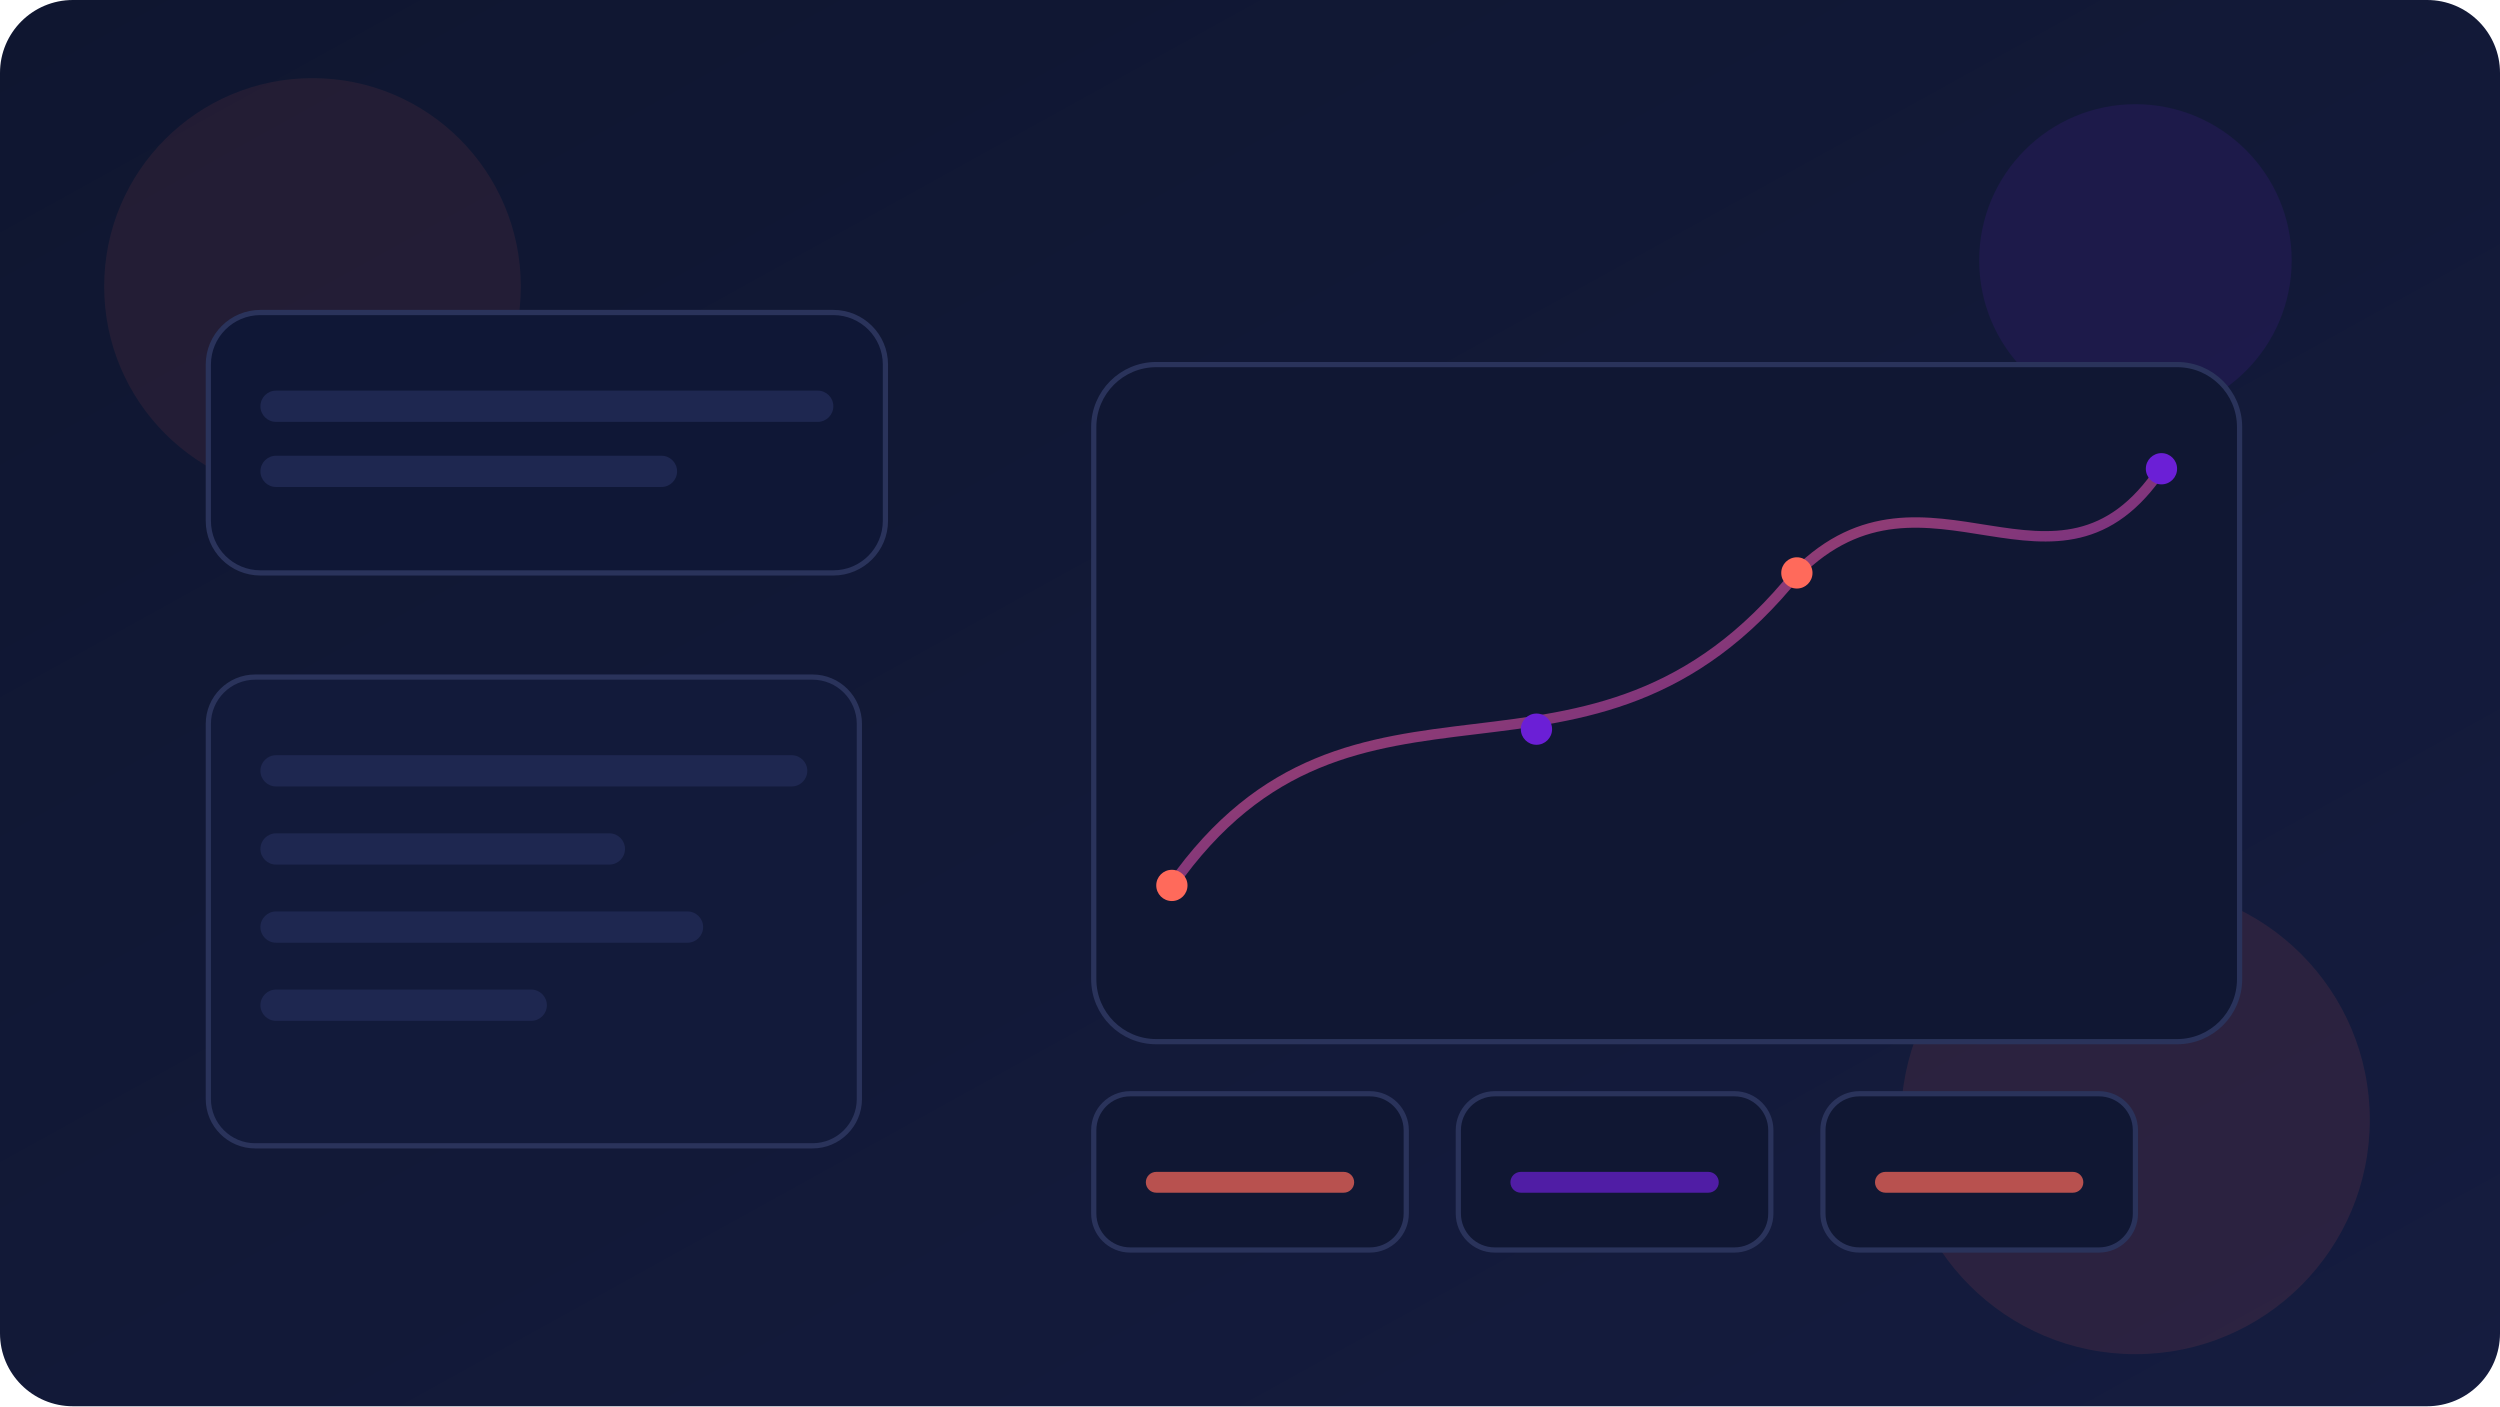
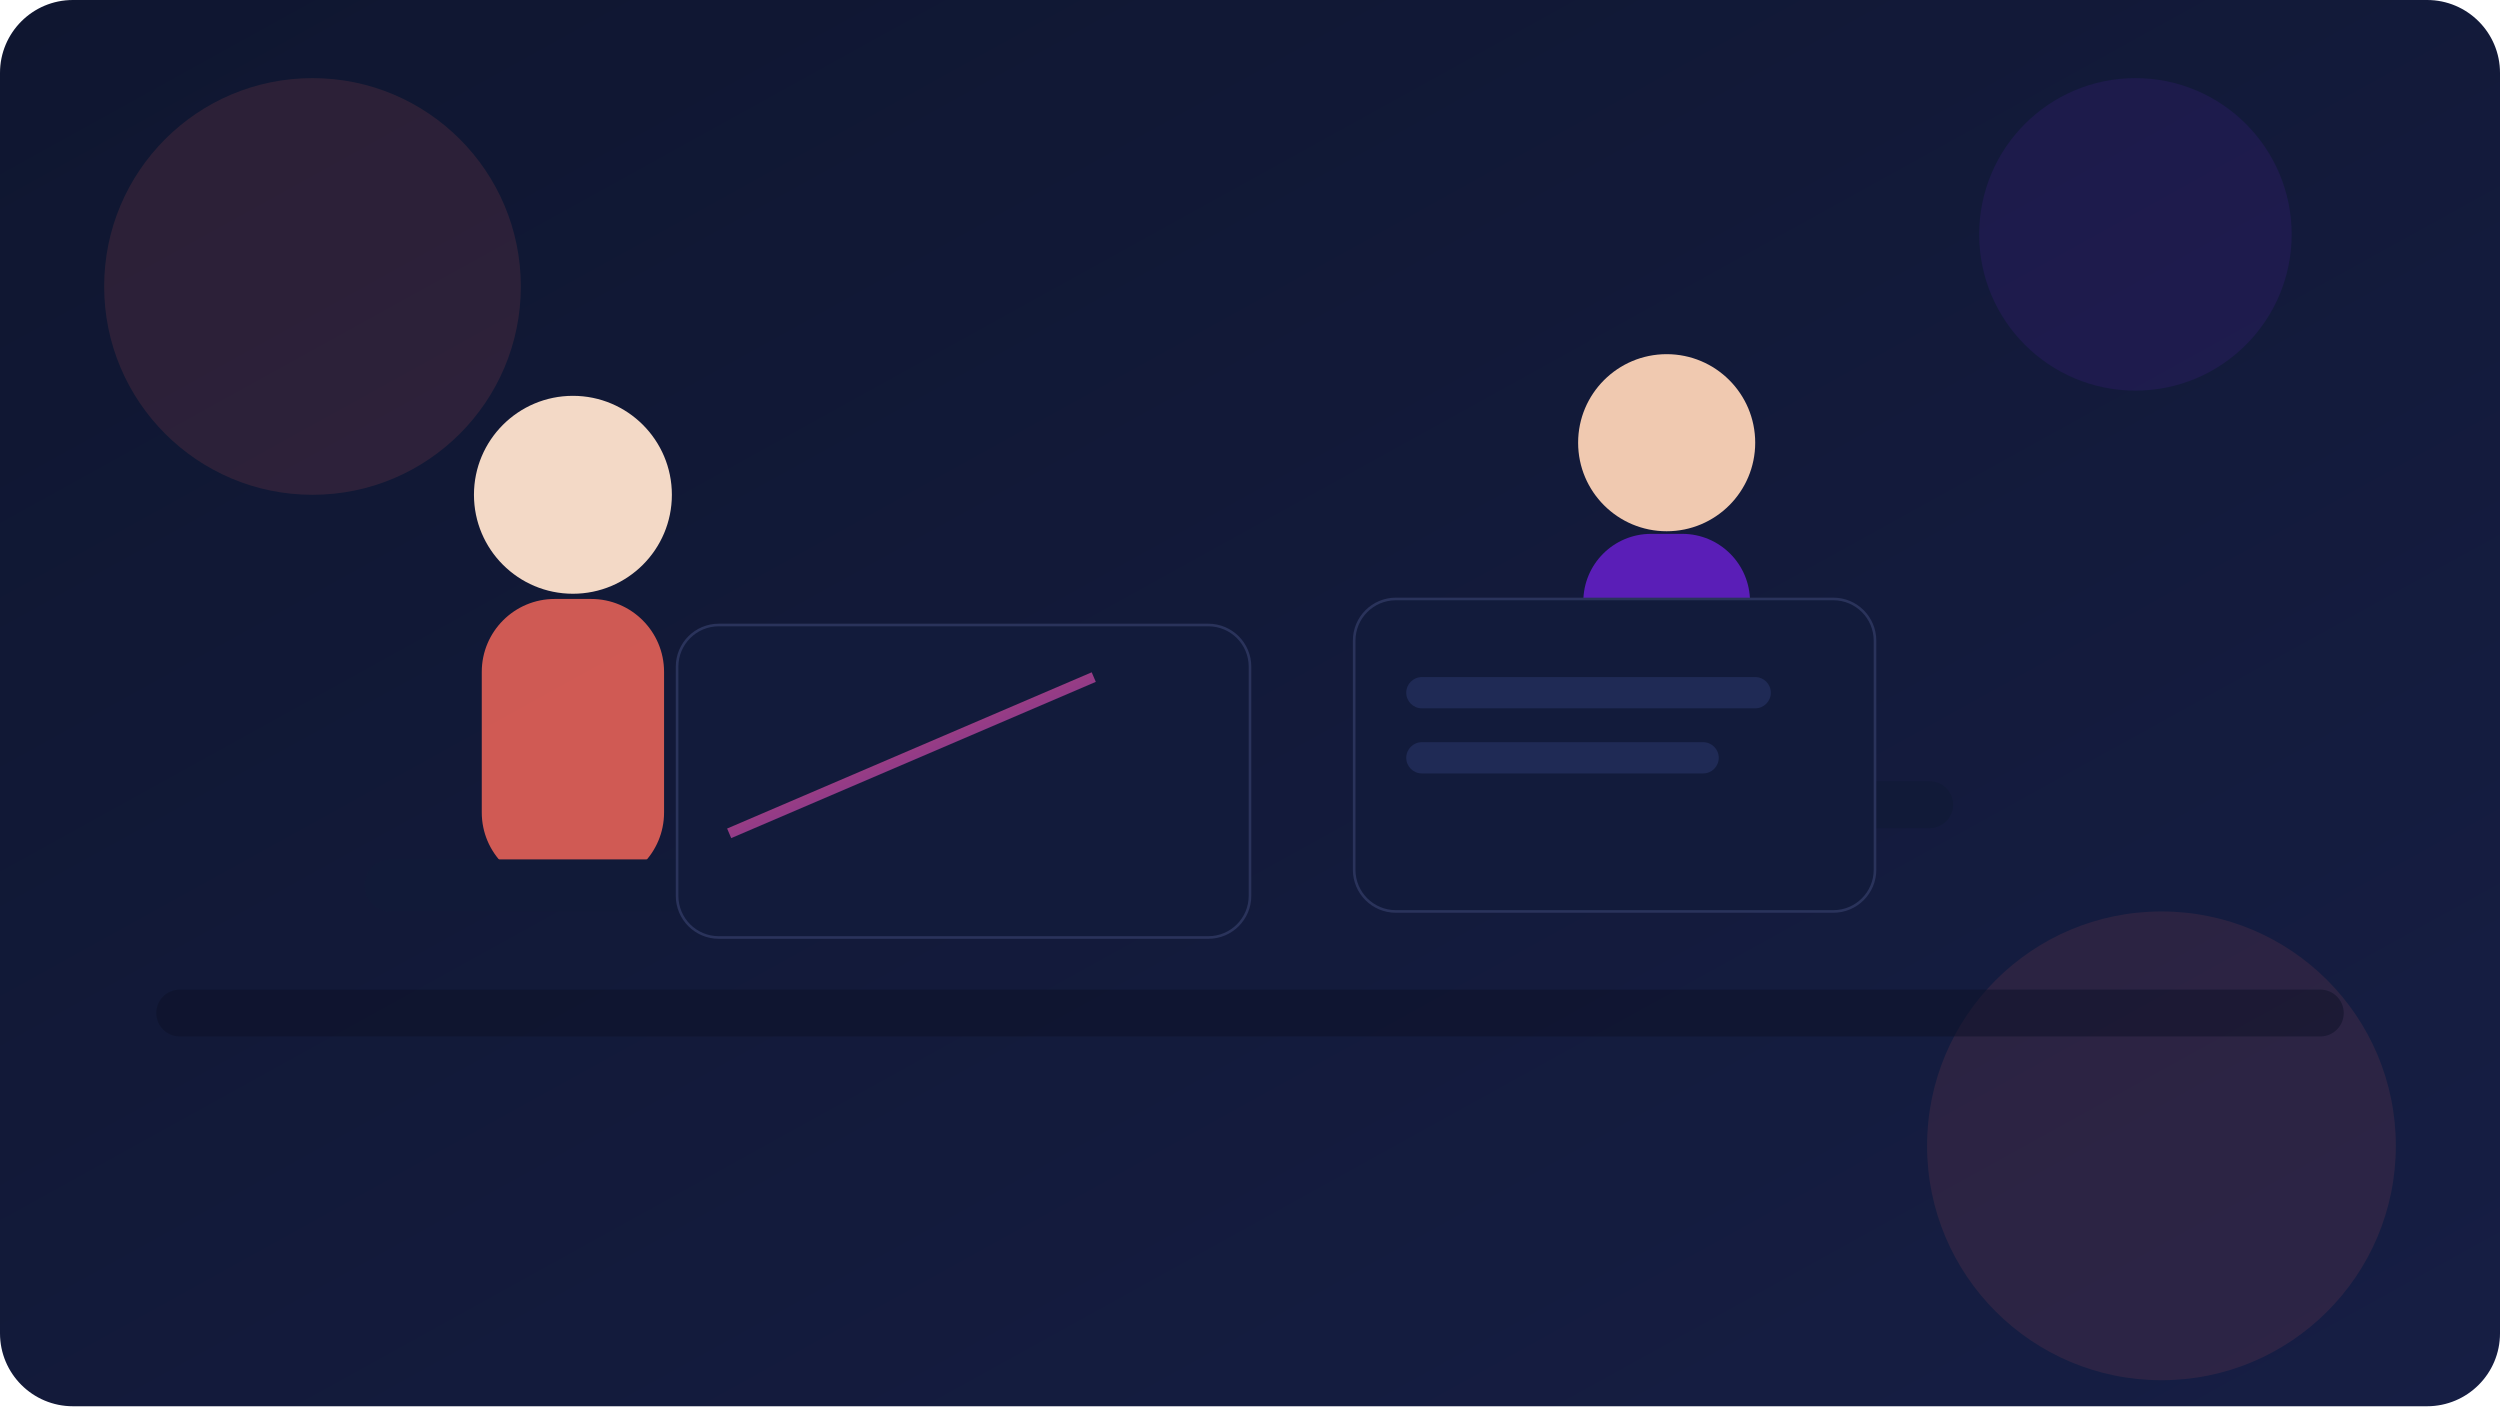
- <svg xmlns="http://www.w3.org/2000/svg" width="960" height="540" viewBox="0 0 960 540" role="img" aria-label="Adoptify AI program visual">
+ <svg xmlns="http://www.w3.org/2000/svg" width="960" height="540" viewBox="0 0 960 540" role="img" aria-label="Learning illustration">
  <defs>
-     <linearGradient id="bg" x1="0" x2="1" y1="0" y2="1">
+     <linearGradient id="bg" x1="0" y1="0" x2="1" y2="1">
      <stop offset="0%" stop-color="#0f1630" />
-       <stop offset="100%" stop-color="#151c3f" />
+       <stop offset="100%" stop-color="#161e44" />
    </linearGradient>
-     <linearGradient id="glow" x1="0" x2="1" y1="0" y2="1">
-       <stop offset="0%" stop-color="#ff6a5b" stop-opacity="0.8" />
-       <stop offset="100%" stop-color="#6b1fd6" stop-opacity="0.6" />
+     <linearGradient id="glow" x1="0" y1="0" x2="1" y2="1">
+       <stop offset="0%" stop-color="#ff6a5b" stop-opacity="0.9" />
+       <stop offset="100%" stop-color="#6b1fd6" stop-opacity="0.7" />
    </linearGradient>
  </defs>
  <rect width="960" height="540" rx="28" fill="url(#bg)" />
-   <circle cx="120" cy="110" r="80" fill="#ff6a5b" opacity="0.08" />
-   <circle cx="820" cy="100" r="60" fill="#6b1fd6" opacity="0.12" />
-   <circle cx="820" cy="430" r="90" fill="#ff6a5b" opacity="0.1" />
-   <rect x="80" y="260" width="250" height="180" rx="18" fill="#121a3a" stroke="#2a335b" stroke-width="2" />
-   <rect x="100" y="290" width="210" height="12" rx="6" fill="#1e2750" />
-   <rect x="100" y="320" width="140" height="12" rx="6" fill="#1e2750" />
-   <rect x="100" y="350" width="170" height="12" rx="6" fill="#1e2750" />
-   <rect x="100" y="380" width="110" height="12" rx="6" fill="#1e2750" />
-   <rect x="420" y="140" width="440" height="260" rx="24" fill="#101733" stroke="#2a335b" stroke-width="2" />
-   <path d="M450 340 C520 240, 610 320, 690 220 C740 170, 790 240, 830 180" stroke="url(#glow)" stroke-width="4" fill="none" />
-   <circle cx="450" cy="340" r="6" fill="#ff6a5b" />
-   <circle cx="590" cy="280" r="6" fill="#6b1fd6" />
-   <circle cx="690" cy="220" r="6" fill="#ff6a5b" />
-   <circle cx="830" cy="180" r="6" fill="#6b1fd6" />
-   <rect x="420" y="420" width="120" height="60" rx="14" fill="#101733" stroke="#2a335b" stroke-width="2" />
-   <rect x="560" y="420" width="120" height="60" rx="14" fill="#101733" stroke="#2a335b" stroke-width="2" />
-   <rect x="700" y="420" width="120" height="60" rx="14" fill="#101733" stroke="#2a335b" stroke-width="2" />
-   <rect x="440" y="450" width="80" height="8" rx="4" fill="#ff6a5b" opacity="0.7" />
-   <rect x="580" y="450" width="80" height="8" rx="4" fill="#6b1fd6" opacity="0.7" />
-   <rect x="720" y="450" width="80" height="8" rx="4" fill="#ff6a5b" opacity="0.7" />
-   <rect x="80" y="120" width="260" height="100" rx="20" fill="#0f1736" stroke="#2a335b" stroke-width="2" />
-   <rect x="100" y="150" width="220" height="12" rx="6" fill="#1e2750" />
-   <rect x="100" y="175" width="160" height="12" rx="6" fill="#1e2750" />
+   <circle cx="120" cy="110" r="80" fill="#ff6a5b" opacity="0.12" />
+   <circle cx="820" cy="90" r="60" fill="#6b1fd6" opacity="0.12" />
+   <circle cx="830" cy="440" r="90" fill="#ff6a5b" opacity="0.1" />
+   <rect x="60" y="380" width="840" height="18" rx="9" fill="#0b1026" opacity="0.5" />
+   <circle cx="220" cy="190" r="38" fill="#f3d9c6" />
+   <rect x="185" y="230" width="70" height="110" rx="28" fill="#ff6a5b" opacity="0.8" />
+   <rect x="140" y="330" width="170" height="20" rx="10" fill="#111a38" />
+   <rect x="260" y="240" width="220" height="120" rx="16" fill="#121b3b" stroke="#2a335b" />
+   <path d="M280 320 L420 260" stroke="url(#glow)" stroke-width="4" />
+   <circle cx="640" cy="170" r="34" fill="#f0c9b0" />
+   <rect x="608" y="205" width="64" height="100" rx="26" fill="#6b1fd6" opacity="0.8" />
+   <rect x="560" y="300" width="190" height="18" rx="9" fill="#111a38" />
+   <rect x="520" y="230" width="200" height="120" rx="16" fill="#121b3b" stroke="#2a335b" />
+   <rect x="540" y="260" width="140" height="12" rx="6" fill="#1f2a55" />
+   <rect x="540" y="285" width="120" height="12" rx="6" fill="#1f2a55" />
</svg>
